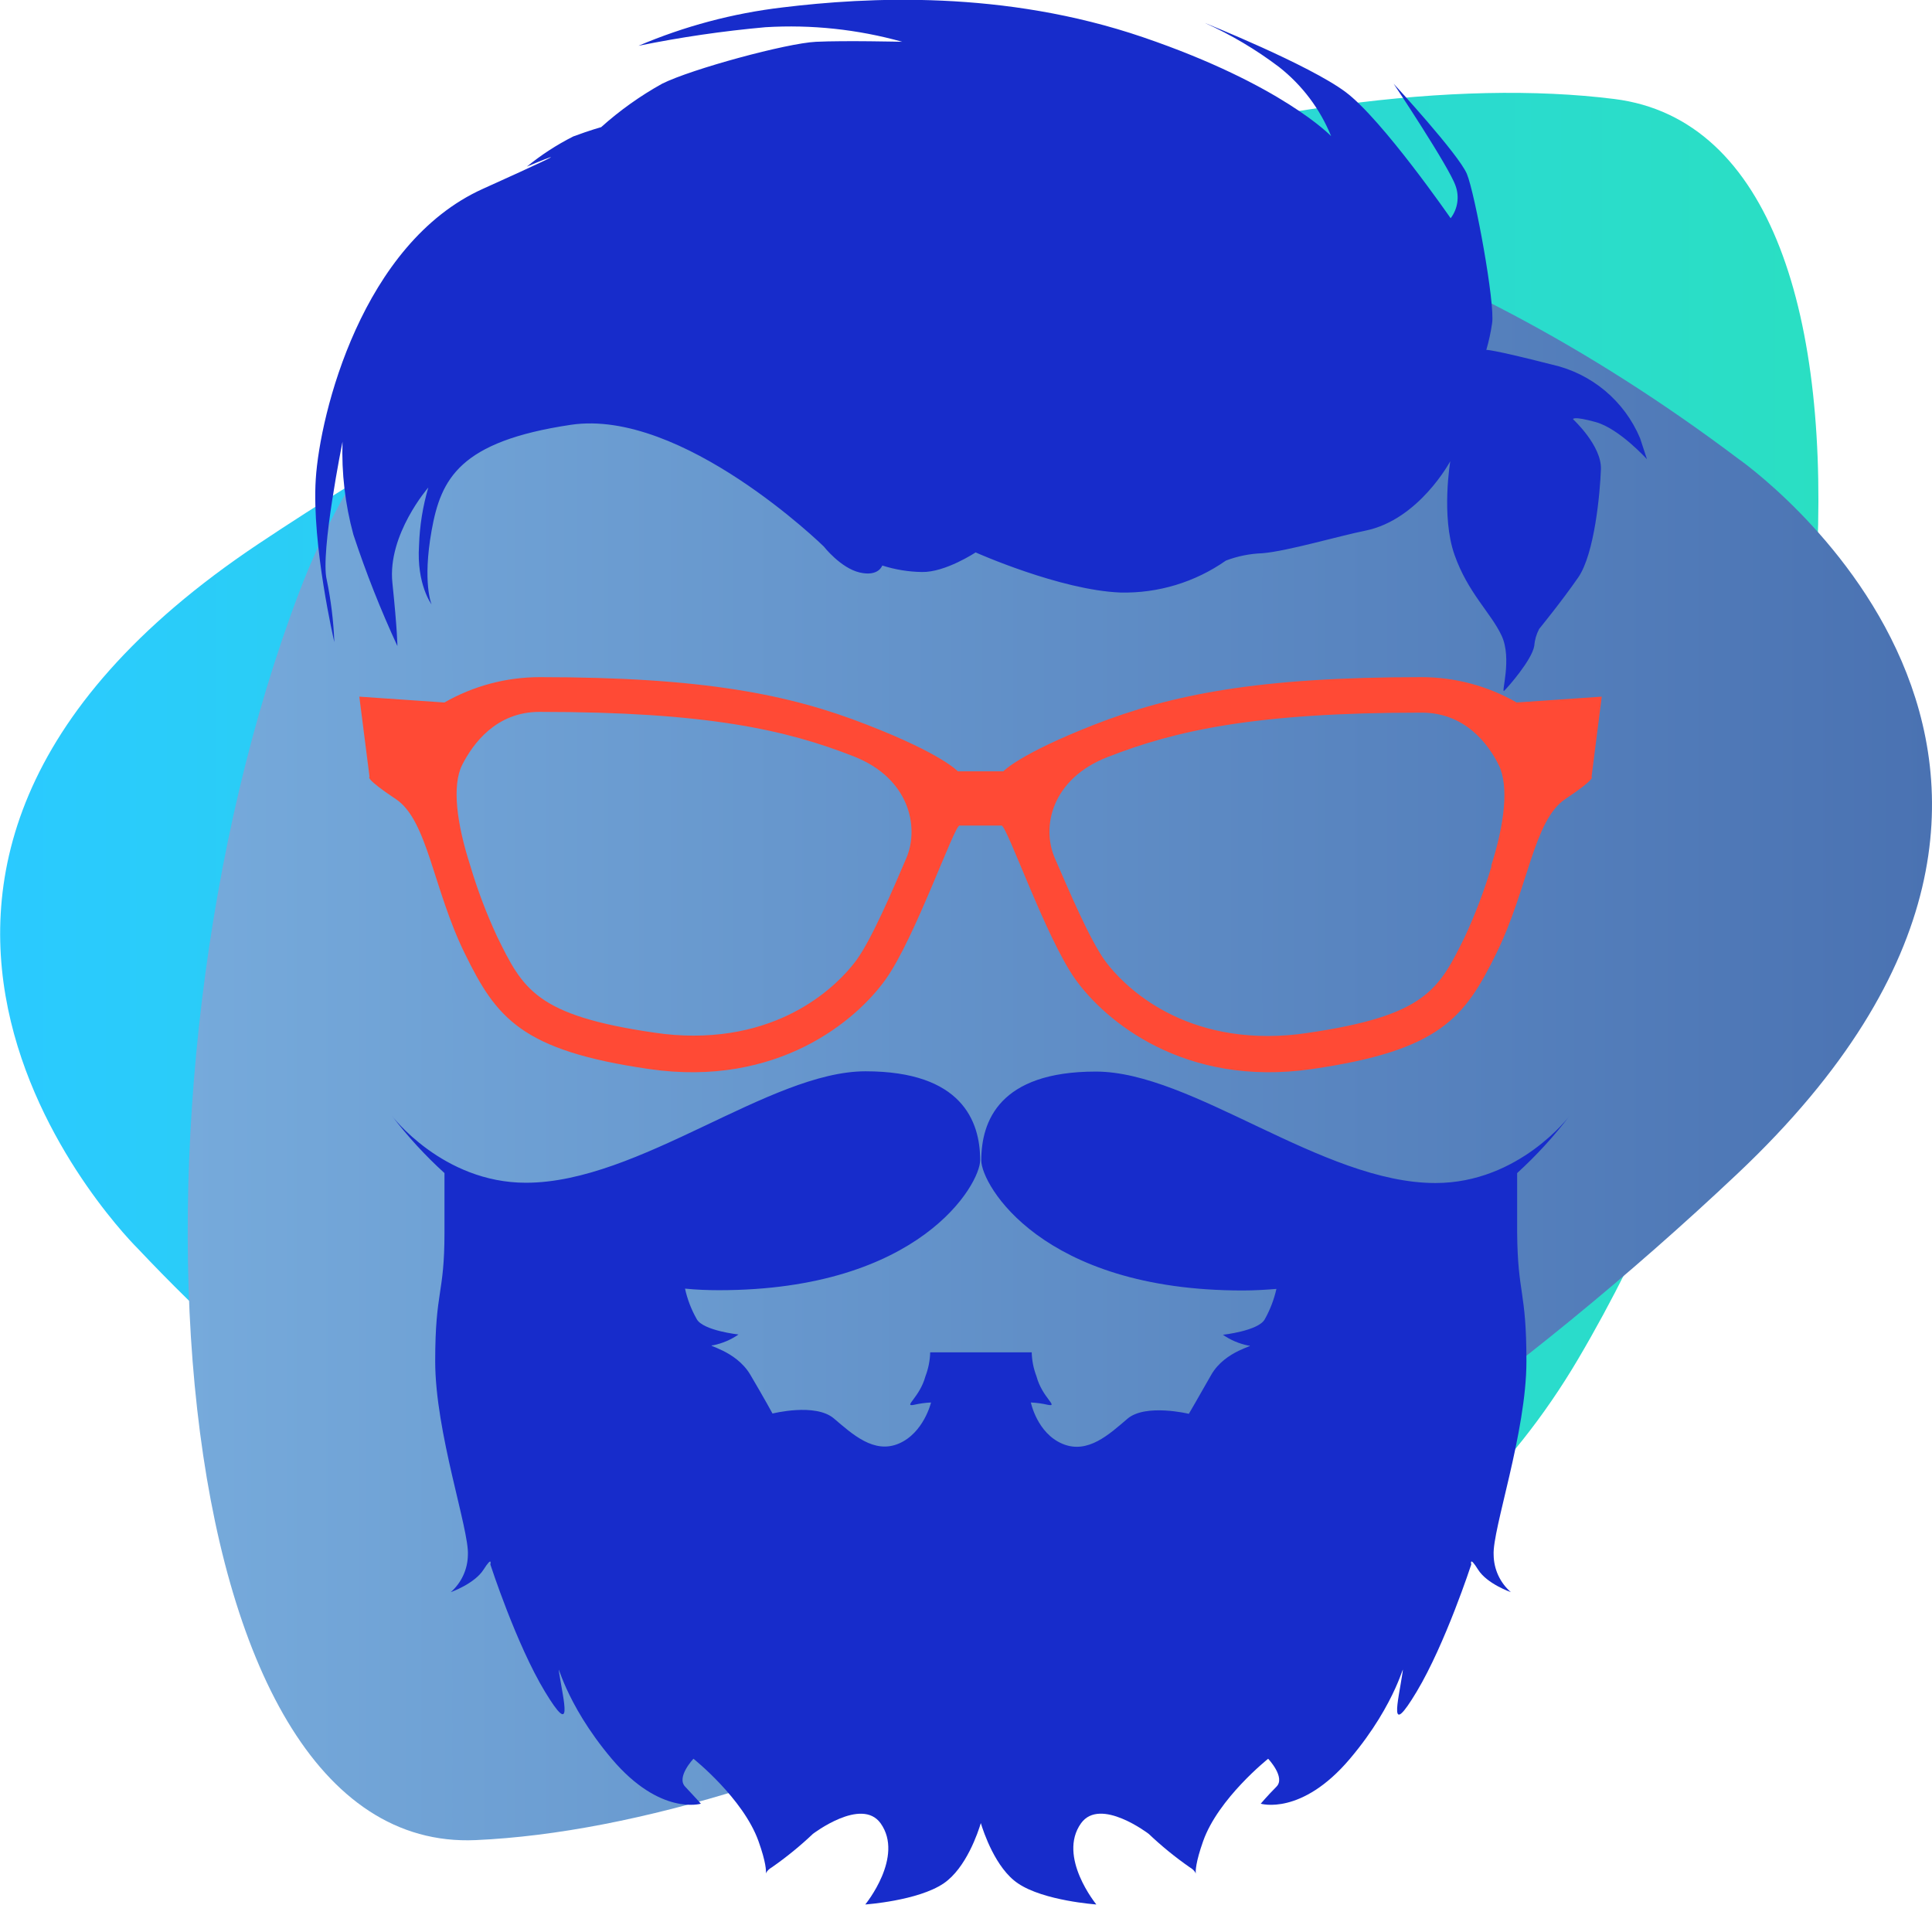
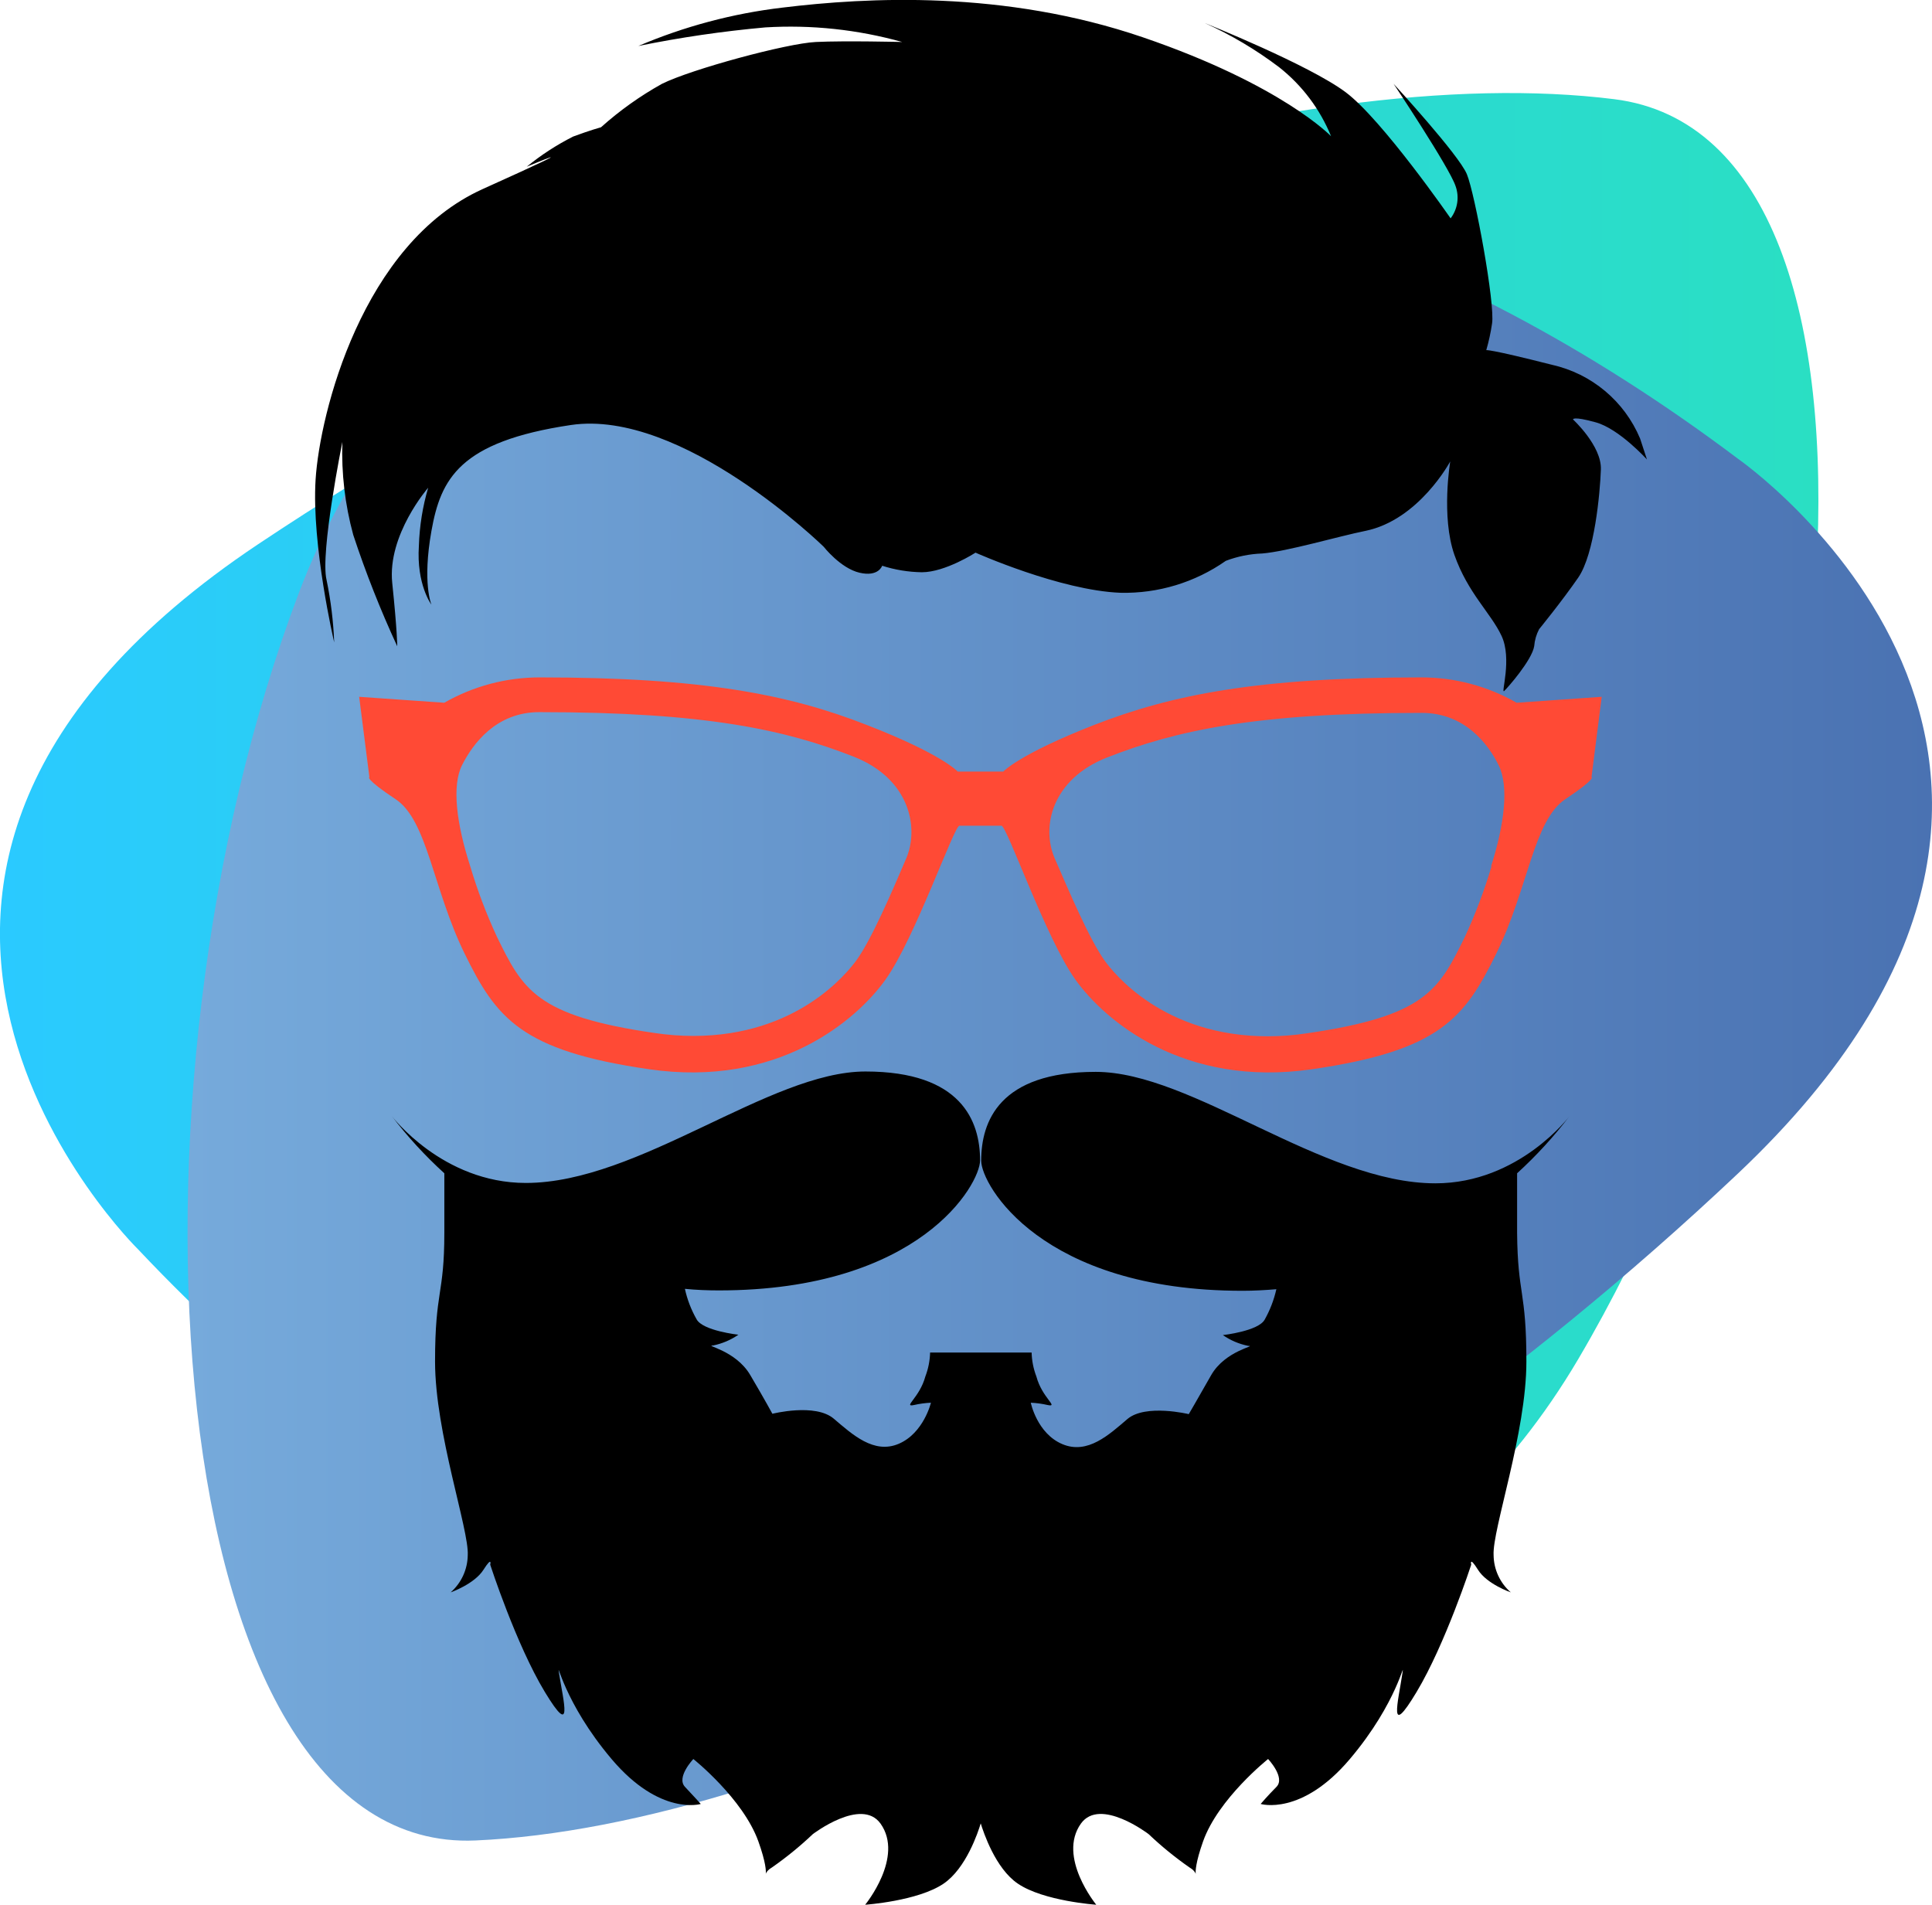
- <svg xmlns="http://www.w3.org/2000/svg" id="Слой_1" data-name="Слой 1" viewBox="0 0 208.03 205.09">
+ <svg xmlns="http://www.w3.org/2000/svg" id="Слой_1" data-name="Слой 1" viewBox="0 0 208.01 205.08">
  <defs>
-     <style>.cls-1{fill:url(#Безымянный_градиент);}.cls-2{fill:url(#Безымянный_градиент_2);}.cls-3{fill:#ff4a35;}.cls-4{fill:#172ccb;}</style>
-     <linearGradient id="Безымянный_градиент" x1="579.69" y1="-176.6" x2="775.49" y2="-176.6" gradientTransform="matrix(1, 0, 0, -1, -579.69, -81)" gradientUnits="userSpaceOnUse">
+     <style>.cls-1{fill:url(#Безымянный_градиент);}.cls-2{fill:url(#Безымянный_градиент_2);}.cls-3{fill:#ff4a35;}</style>
+     <linearGradient id="Безымянный_градиент" x1="579.71" y1="944.6" x2="775.49" y2="944.6" gradientTransform="translate(-579.69 -848.99)" gradientUnits="userSpaceOnUse">
      <stop offset="0" stop-color="#2acaff" />
      <stop offset="1" stop-color="#2adfc3" />
    </linearGradient>
-     <linearGradient id="Безымянный_градиент_2" x1="599.9" y1="-188.87" x2="787.72" y2="-188.87" gradientTransform="matrix(1, 0, 0, -1, -579.69, -81)" gradientUnits="userSpaceOnUse">
+     <linearGradient id="Безымянный_градиент_2" x1="599.9" y1="956.87" x2="787.72" y2="956.87" gradientTransform="translate(-579.69 -848.99)" gradientUnits="userSpaceOnUse">
      <stop offset="0" stop-color="#76aadb" />
      <stop offset="1" stop-color="#4a72b2" />
    </linearGradient>
  </defs>
-   <path class="cls-1" d="M14.88,134.47S-26,94.47,27.83,58.55s112.1-52.15,146-47.9,25.38,86-3.89,135.65S70.31,193.22,14.88,134.47Z" transform="translate(0 0.01)" />
-   <path class="cls-2" d="M187.11,49.34s47.07,32.57,0,77S85.38,196.6,51.22,198.12s-39.48-80.47-19-134.38S122.58.75,187.11,49.34Z" transform="translate(0 0.01)" />
-   <path class="cls-3" d="M163.31,75.63a20.62,20.62,0,0,0-10.26-2.73c-17.55,0-26.9,1.86-35.28,5.14-8.09,3.17-9.73,5-9.73,5h-4.91s-1.65-1.86-9.74-5C85,74.74,75.65,72.9,58.12,72.9a20.69,20.69,0,0,0-10.27,2.73L38.69,75l1.1,8.64s-.59.12,2.83,2.39,4,9.62,7.41,16.59,6.07,10.48,19.88,12.48,22.31-5.23,25.47-9.68,7.36-16.54,7.94-16.54h4.52c.59,0,4.77,12.09,7.94,16.54s11.68,11.68,25.48,9.68,16.45-5.51,19.87-12.48,4-14.32,7.41-16.59,2.83-2.39,2.83-2.39l1.1-8.64ZM97.61,92.34c-1.49,3.48-3.73,8.73-5.37,11-1,1.37-6.37,8.16-17.57,8.16a28.08,28.08,0,0,1-4.2-.32c-12.78-1.85-14.17-4.7-16.95-10.36a56.29,56.29,0,0,1-2.89-7.64c-1.44-4.48-2-8.61-.85-10.86s3.63-5.68,8.31-5.68c18,0,26.54,1.92,33.88,4.81C97.91,83.8,99,89,97.61,92.34Zm63,.89a56.29,56.29,0,0,1-2.89,7.64c-2.79,5.66-4.17,8.49-17,10.35a28.08,28.08,0,0,1-4.2.32c-11.21,0-16.59-6.79-17.57-8.15-1.65-2.31-3.88-7.57-5.37-11s-.28-8.54,5.62-10.86c7.34-2.88,15.9-4.81,33.88-4.81,4.69,0,7.21,3.42,8.31,5.67s.6,6.36-.83,10.84Z" transform="translate(0 0.01)" />
-   <path class="cls-4" d="M176.6,47.18a13.47,13.47,0,0,0-9.47-7.93c-6.84-1.74-7.09-1.58-7.09-1.58a21.28,21.28,0,0,0,.62-2.85c.36-2.06-1.84-14-2.71-16.1S150.06,9,150.06,9s6,9,6.67,11a3.68,3.68,0,0,1-.53,3.49S148.84,12.85,144.89,9.9s-15.16-7.44-15.16-7.44a41.37,41.37,0,0,1,8,4.75,18.15,18.15,0,0,1,5.6,7.44S138.06,9.11,123.08,4,93.37-.32,84.26.79A56.39,56.39,0,0,0,68.75,4.92a123.69,123.69,0,0,1,13.67-2A44.67,44.67,0,0,1,97.15,4.49s-6.14-.15-9.29,0S74.46,7.42,71.3,9a36.13,36.13,0,0,0-6.57,4.68s-1.14.31-3,1a27.48,27.48,0,0,0-5,3.25S65,14.46,52,20.32,34.45,44.5,34,51.58s2,17.55,2,17.55a41,41,0,0,0-.82-6.72c-.71-2.91,1.7-14.86,1.7-14.86a33.78,33.78,0,0,0,1.17,10,112.43,112.43,0,0,0,4.74,12s0-1.63-.54-6.82,3.87-10.25,3.87-10.25a24.93,24.93,0,0,0-1,6.24c-.28,4.19,1.35,6.35,1.35,6.35s-1-2.32,0-7.93,3-9.62,15-11.41,27.23,13.1,27.23,13.1,1.81,2.32,3.86,2.8S95,60.88,95,60.88a14.74,14.74,0,0,0,4.27.7c2.52.05,5.78-2.11,5.78-2.11s9.11,4.07,15.6,4.32A19,19,0,0,0,132,60.35a12.22,12.22,0,0,1,3.92-.79c2.69-.22,8.21-1.85,11.09-2.43,5.78-1.17,9.15-7.48,9.15-7.48s-1,5.93.45,10.06,3.93,6.26,5.08,8.73-.09,6.25.27,5.93,3-3.33,3.24-4.83a4.71,4.71,0,0,1,.53-1.83s2.45-3,4.21-5.55,2.35-9.11,2.44-11.65-3-5.38-3-5.38-.08-.39,2.45.31,5.51,4,5.51,4S176.86,48,176.6,47.18Z" transform="translate(0 0.01)" />
-   <path class="cls-4" d="M154.56,127.37c-12.19,0-26.18-12-36.57-12s-12.33,5.35-12.33,9.57c0,2.59,6.47,14,28.13,14,1.24,0,2.46-.07,3.65-.17a12.11,12.11,0,0,1-1.26,3.28c-.69,1.24-4.5,1.66-4.5,1.66a7.35,7.35,0,0,0,2.73,1.16c1,0-2.47.47-4,3.17s-2.4,4.18-2.4,4.18-4.66-1.13-6.61.53-4.27,3.85-7,2.7S111,151,111,151a10.22,10.22,0,0,1,1.82.25c1.23.25-.6-.76-1.22-3.08a7.78,7.78,0,0,1-.51-2.57H100.16a7.78,7.78,0,0,1-.51,2.57c-.62,2.3-2.45,3.33-1.23,3.08a10.2,10.2,0,0,1,1.83-.25s-.78,3.27-3.46,4.42-5-1-7-2.7-6.61-.53-6.61-.53-.81-1.5-2.39-4.18-5-3.17-4-3.17a7.35,7.35,0,0,0,2.73-1.16s-3.83-.42-4.5-1.66a11.67,11.67,0,0,1-1.26-3.28c1.21.12,2.43.17,3.65.17,21.66,0,28.13-11.43,28.13-14,0-4.22-2-9.57-12.34-9.57s-24.37,12-36.57,12c-9,0-14.45-7.23-14.45-7.23a46.24,46.24,0,0,0,5.68,6.19v6.41c0,6.72-1,6.16-1,13.85s3.68,18.13,3.52,20.86a5.43,5.43,0,0,1-1.84,4s2.55-.89,3.53-2.43.73-.55.73-.55,2.78,8.58,5.88,13.7,2,1,1.53-2c-.27-1.75.46,3.09,5.67,9.24s9.59,4.82,9.59,4.82-.73-.81-1.7-1.84.9-3,.9-3,5.35,4.26,7,8.87,0,3.65,1.47,2.8a37.68,37.68,0,0,0,4.39-3.58s5.23-4,7.29-1.14c2.57,3.6-1.65,8.74-1.65,8.74s5.67-.39,8.44-2.27c2.43-1.65,3.72-5.55,4-6.49.29.94,1.58,4.86,4,6.49,2.77,1.88,8.44,2.27,8.44,2.27s-4.22-5.14-1.65-8.74c2.06-2.87,7.29,1.14,7.29,1.14a37.68,37.68,0,0,0,4.39,3.58c1.47.85-.16,1.8,1.47-2.8s7-8.87,7-8.87,1.89,2,.9,3-1.7,1.84-1.7,1.84,4.38,1.33,9.59-4.82,5.94-11,5.67-9.24c-.46,3.09-1.57,7.17,1.53,2s5.88-13.7,5.88-13.7-.24-1,.73.55,3.53,2.43,3.53,2.43a5.39,5.39,0,0,1-1.85-4c-.16-2.73,3.53-13.17,3.53-20.86s-.94-7.13-1-13.85v-6.41a46.84,46.84,0,0,0,5.67-6.19S163.6,127.37,154.56,127.37Z" transform="translate(0 0.01)" />
+   <path class="cls-1" d="M14.88,134.48S-26,94.48,27.83,58.56s112.1-52.15,146-47.9,25.38,86-3.89,135.65S70.31,193.23,14.88,134.48Z" transform="translate(-0.02 0.02)" />
+   <path class="cls-2" d="M187.11,49.35s47.07,32.57,0,77S85.38,196.61,51.22,198.13s-39.48-80.47-19-134.38S122.58.76,187.11,49.35Z" transform="translate(-0.02 0.02)" />
+   <path class="cls-3" d="M163.31,75.64a20.62,20.62,0,0,0-10.26-2.73c-17.55,0-26.9,1.86-35.28,5.14-8.09,3.17-9.73,5-9.73,5h-4.91s-1.65-1.86-9.74-5c-8.39-3.3-17.74-5.14-35.27-5.14a20.69,20.69,0,0,0-10.27,2.73L38.69,75l1.1,8.64s-.59.12,2.83,2.39,4,9.62,7.41,16.59,6.07,10.48,19.88,12.48,22.31-5.23,25.47-9.68,7.36-16.54,7.94-16.54h4.52c.59,0,4.77,12.09,7.94,16.54s11.68,11.68,25.48,9.68,16.45-5.51,19.87-12.48,4-14.32,7.41-16.59,2.83-2.39,2.83-2.39l1.1-8.64ZM97.61,92.35c-1.49,3.48-3.73,8.73-5.37,11-1,1.37-6.37,8.16-17.57,8.16a28.08,28.08,0,0,1-4.2-.32c-12.78-1.85-14.17-4.7-16.95-10.36a56.29,56.29,0,0,1-2.89-7.64c-1.44-4.48-2-8.61-.85-10.86s3.63-5.68,8.31-5.68c18,0,26.54,1.92,33.88,4.81C97.91,83.81,99,89,97.61,92.35Zm63,.89a56.29,56.29,0,0,1-2.89,7.64c-2.79,5.66-4.17,8.49-17,10.35a28.08,28.08,0,0,1-4.2.32c-11.21,0-16.59-6.79-17.57-8.15-1.65-2.31-3.88-7.57-5.37-11s-.28-8.54,5.62-10.86c7.34-2.88,15.9-4.81,33.88-4.81,4.69,0,7.21,3.42,8.31,5.67s.6,6.36-.83,10.84Z" transform="translate(-0.02 0.02)" />
+   <path d="M176.6,47.19a13.47,13.47,0,0,0-9.47-7.93c-6.84-1.74-7.09-1.58-7.09-1.58a21.28,21.28,0,0,0,.62-2.85c.36-2.06-1.84-14-2.71-16.1S150.06,9,150.06,9s6,9,6.67,11a3.68,3.68,0,0,1-.53,3.49s-7.36-10.64-11.31-13.59-15.16-7.44-15.16-7.44a41.37,41.37,0,0,1,8,4.75,18.21,18.21,0,0,1,5.6,7.44S138.06,9.12,123.08,4,93.37-.31,84.26.8A56.39,56.39,0,0,0,68.75,4.93a123.69,123.69,0,0,1,13.67-2A44.67,44.67,0,0,1,97.15,4.5s-6.14-.15-9.29,0S74.46,7.43,71.3,9a36.13,36.13,0,0,0-6.57,4.68s-1.14.31-3,1a27.48,27.48,0,0,0-5,3.25S65,14.47,52,20.33,34.45,44.51,34,51.59s2,17.55,2,17.55a41,41,0,0,0-.82-6.72c-.71-2.91,1.7-14.86,1.7-14.86a33.78,33.78,0,0,0,1.17,10,112.43,112.43,0,0,0,4.74,12s0-1.63-.54-6.82,3.87-10.25,3.87-10.25a24.94,24.94,0,0,0-1,6.24c-.28,4.19,1.35,6.35,1.35,6.35s-1-2.32,0-7.93,3-9.62,15-11.41S88.7,58.84,88.7,58.84s1.81,2.32,3.86,2.8S95,60.89,95,60.89a14.74,14.74,0,0,0,4.27.7c2.52,0,5.78-2.11,5.78-2.11s9.11,4.07,15.6,4.32A19,19,0,0,0,132,60.36a12.22,12.22,0,0,1,3.92-.79c2.69-.22,8.21-1.85,11.09-2.43,5.78-1.17,9.15-7.48,9.15-7.48s-1,5.93.45,10.06,3.93,6.26,5.08,8.73-.09,6.25.27,5.93,3-3.33,3.24-4.83a4.71,4.71,0,0,1,.53-1.83s2.45-3,4.21-5.55,2.35-9.11,2.44-11.65-3-5.38-3-5.38-.08-.39,2.45.31,5.51,4,5.51,4S176.86,48,176.6,47.19Z" transform="translate(-0.02 0.02)" />
+   <path d="M154.56,127.38c-12.19,0-26.18-12-36.57-12s-12.33,5.35-12.33,9.57c0,2.59,6.47,14,28.13,14,1.24,0,2.46-.07,3.65-.17a12.11,12.11,0,0,1-1.26,3.28c-.69,1.24-4.5,1.66-4.5,1.66a7.35,7.35,0,0,0,2.73,1.16c1,0-2.47.47-4,3.17s-2.4,4.18-2.4,4.18-4.66-1.13-6.61.53-4.27,3.85-7,2.7S111,151,111,151a10.22,10.22,0,0,1,1.82.25c1.23.25-.6-.76-1.22-3.08a7.78,7.78,0,0,1-.51-2.57H100.16a7.78,7.78,0,0,1-.51,2.57c-.62,2.3-2.45,3.33-1.23,3.08a10.2,10.2,0,0,1,1.83-.25s-.78,3.27-3.46,4.42-5-1-7-2.7-6.61-.53-6.61-.53-.81-1.5-2.39-4.18-5-3.17-4-3.17a7.35,7.35,0,0,0,2.73-1.16s-3.83-.42-4.5-1.66a11.67,11.67,0,0,1-1.26-3.28c1.21.12,2.43.17,3.65.17,21.66,0,28.13-11.43,28.13-14,0-4.22-2-9.57-12.34-9.57s-24.37,12-36.57,12c-9,0-14.45-7.23-14.45-7.23a46.24,46.24,0,0,0,5.68,6.19v6.41c0,6.72-1,6.16-1,13.85s3.68,18.13,3.52,20.86a5.43,5.43,0,0,1-1.84,4s2.55-.89,3.53-2.43.73-.55.73-.55,2.78,8.58,5.88,13.7,2,1,1.53-2c-.27-1.75.46,3.09,5.67,9.24s9.59,4.82,9.59,4.82-.73-.81-1.7-1.84.9-3,.9-3,5.35,4.26,7,8.87,0,3.65,1.47,2.8a37.68,37.68,0,0,0,4.39-3.58s5.23-4,7.29-1.14c2.57,3.6-1.65,8.74-1.65,8.74s5.67-.39,8.44-2.27c2.43-1.65,3.72-5.55,4-6.49.29.94,1.58,4.86,4,6.49,2.77,1.88,8.44,2.27,8.44,2.27s-4.22-5.14-1.65-8.74c2.06-2.87,7.29,1.14,7.29,1.14a37.68,37.68,0,0,0,4.39,3.58c1.47.85-.16,1.8,1.47-2.8s7-8.87,7-8.87,1.89,2,.9,3-1.7,1.84-1.7,1.84,4.38,1.33,9.59-4.82,5.94-11,5.67-9.24c-.46,3.09-1.57,7.17,1.53,2s5.88-13.7,5.88-13.7-.24-1,.73.55,3.53,2.43,3.53,2.43a5.39,5.39,0,0,1-1.85-4c-.16-2.73,3.53-13.17,3.53-20.86s-.94-7.13-1-13.85v-6.41a46.84,46.84,0,0,0,5.67-6.19S163.6,127.38,154.56,127.38Z" transform="translate(-0.02 0.02)" />
</svg>
